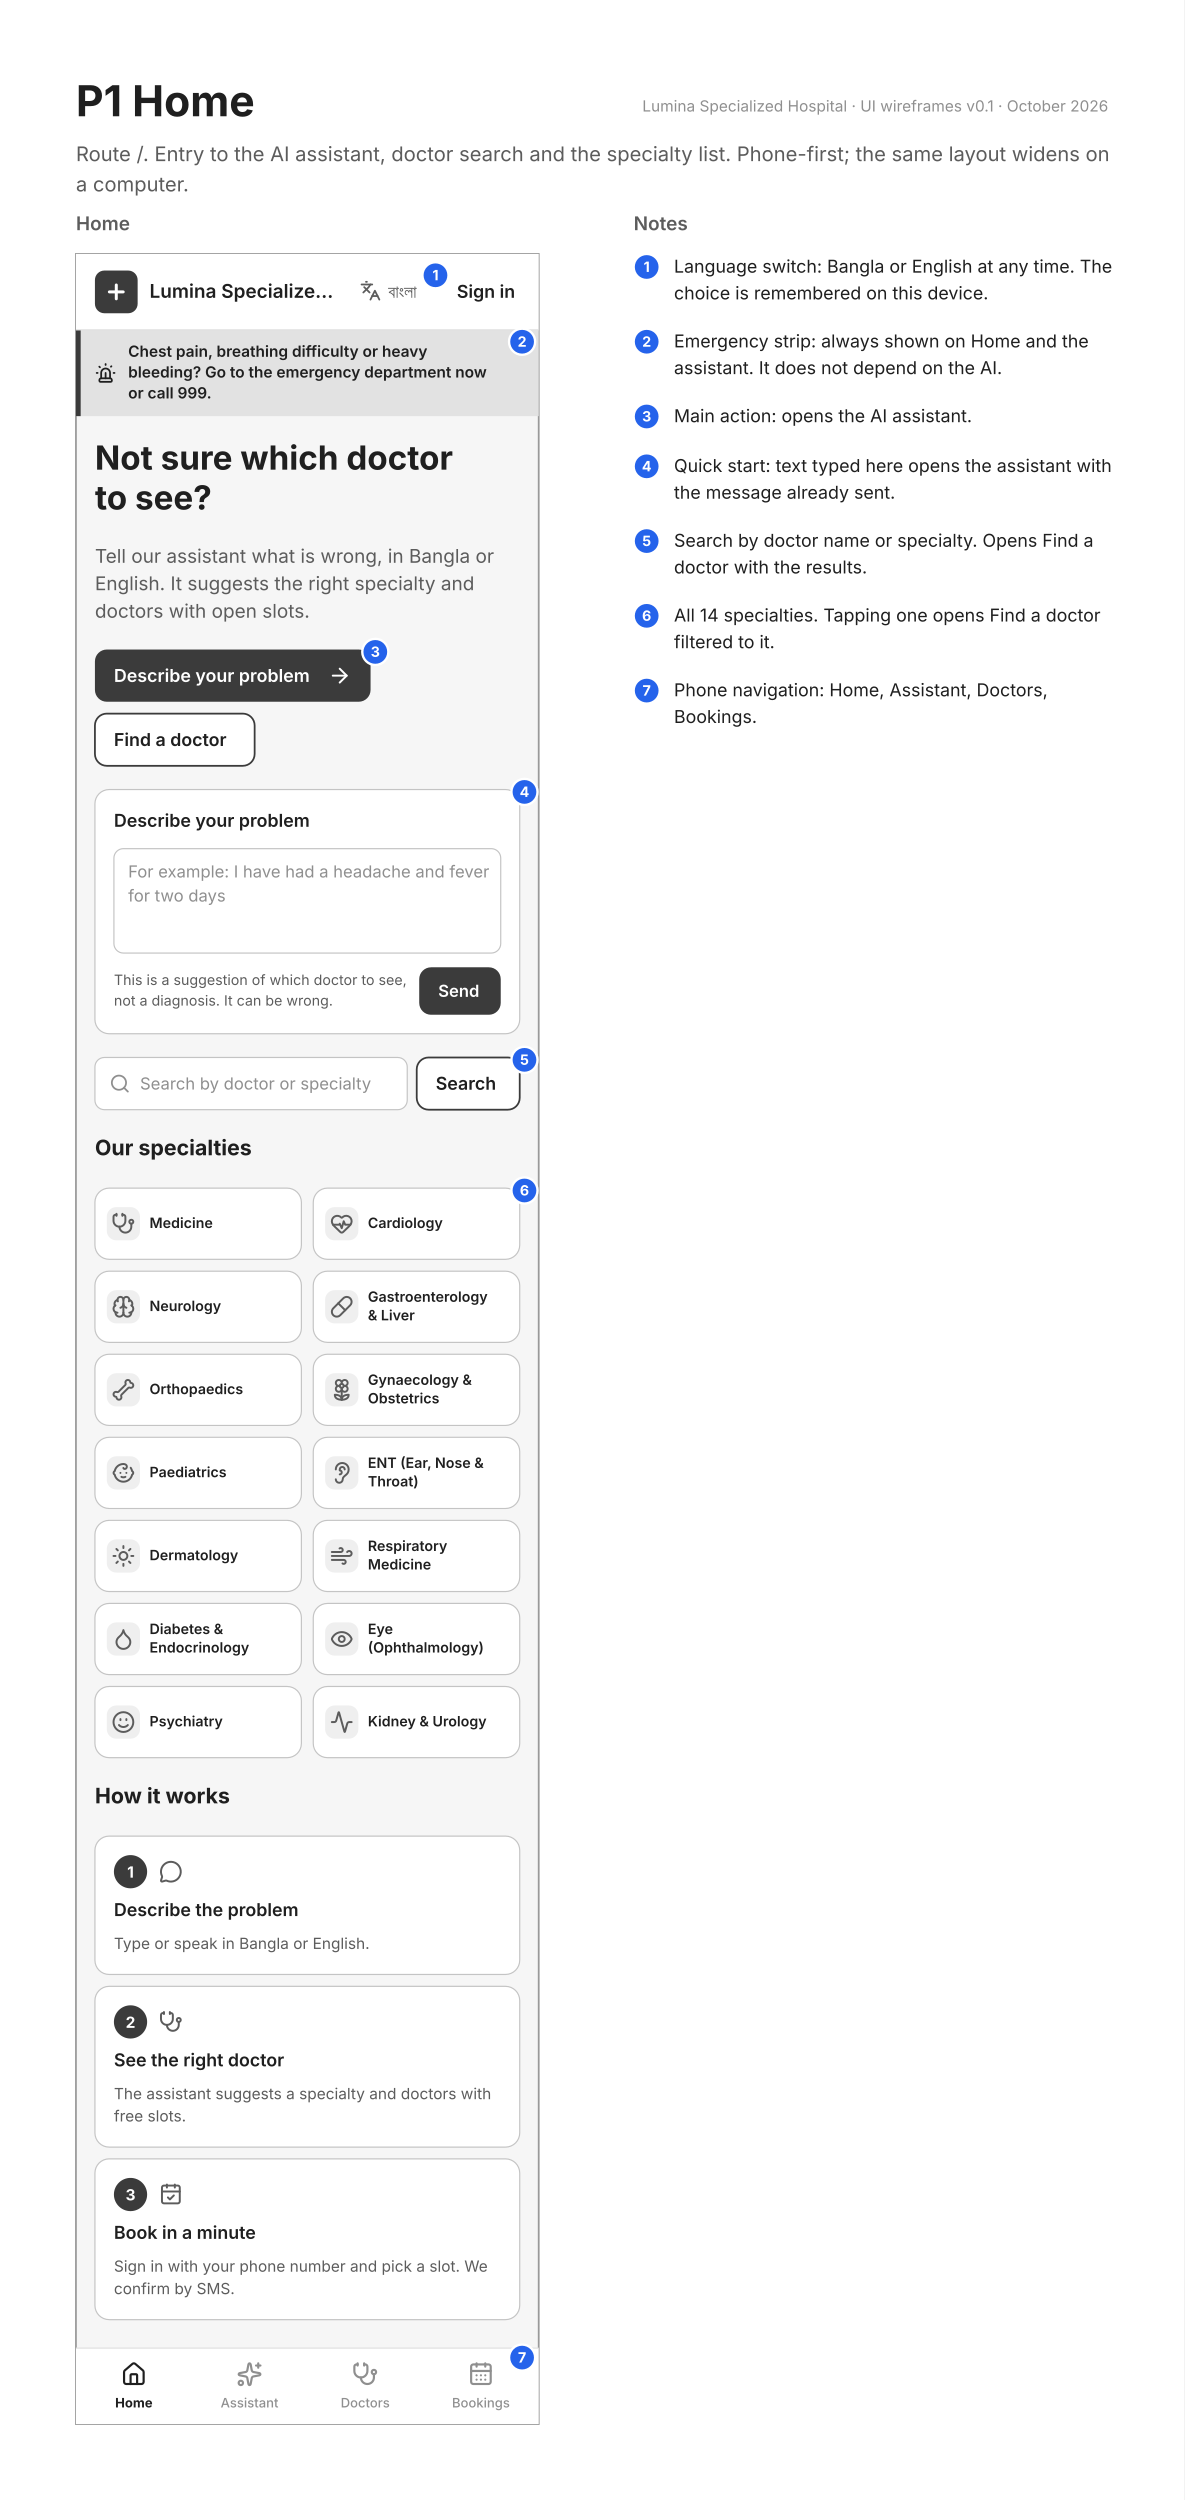
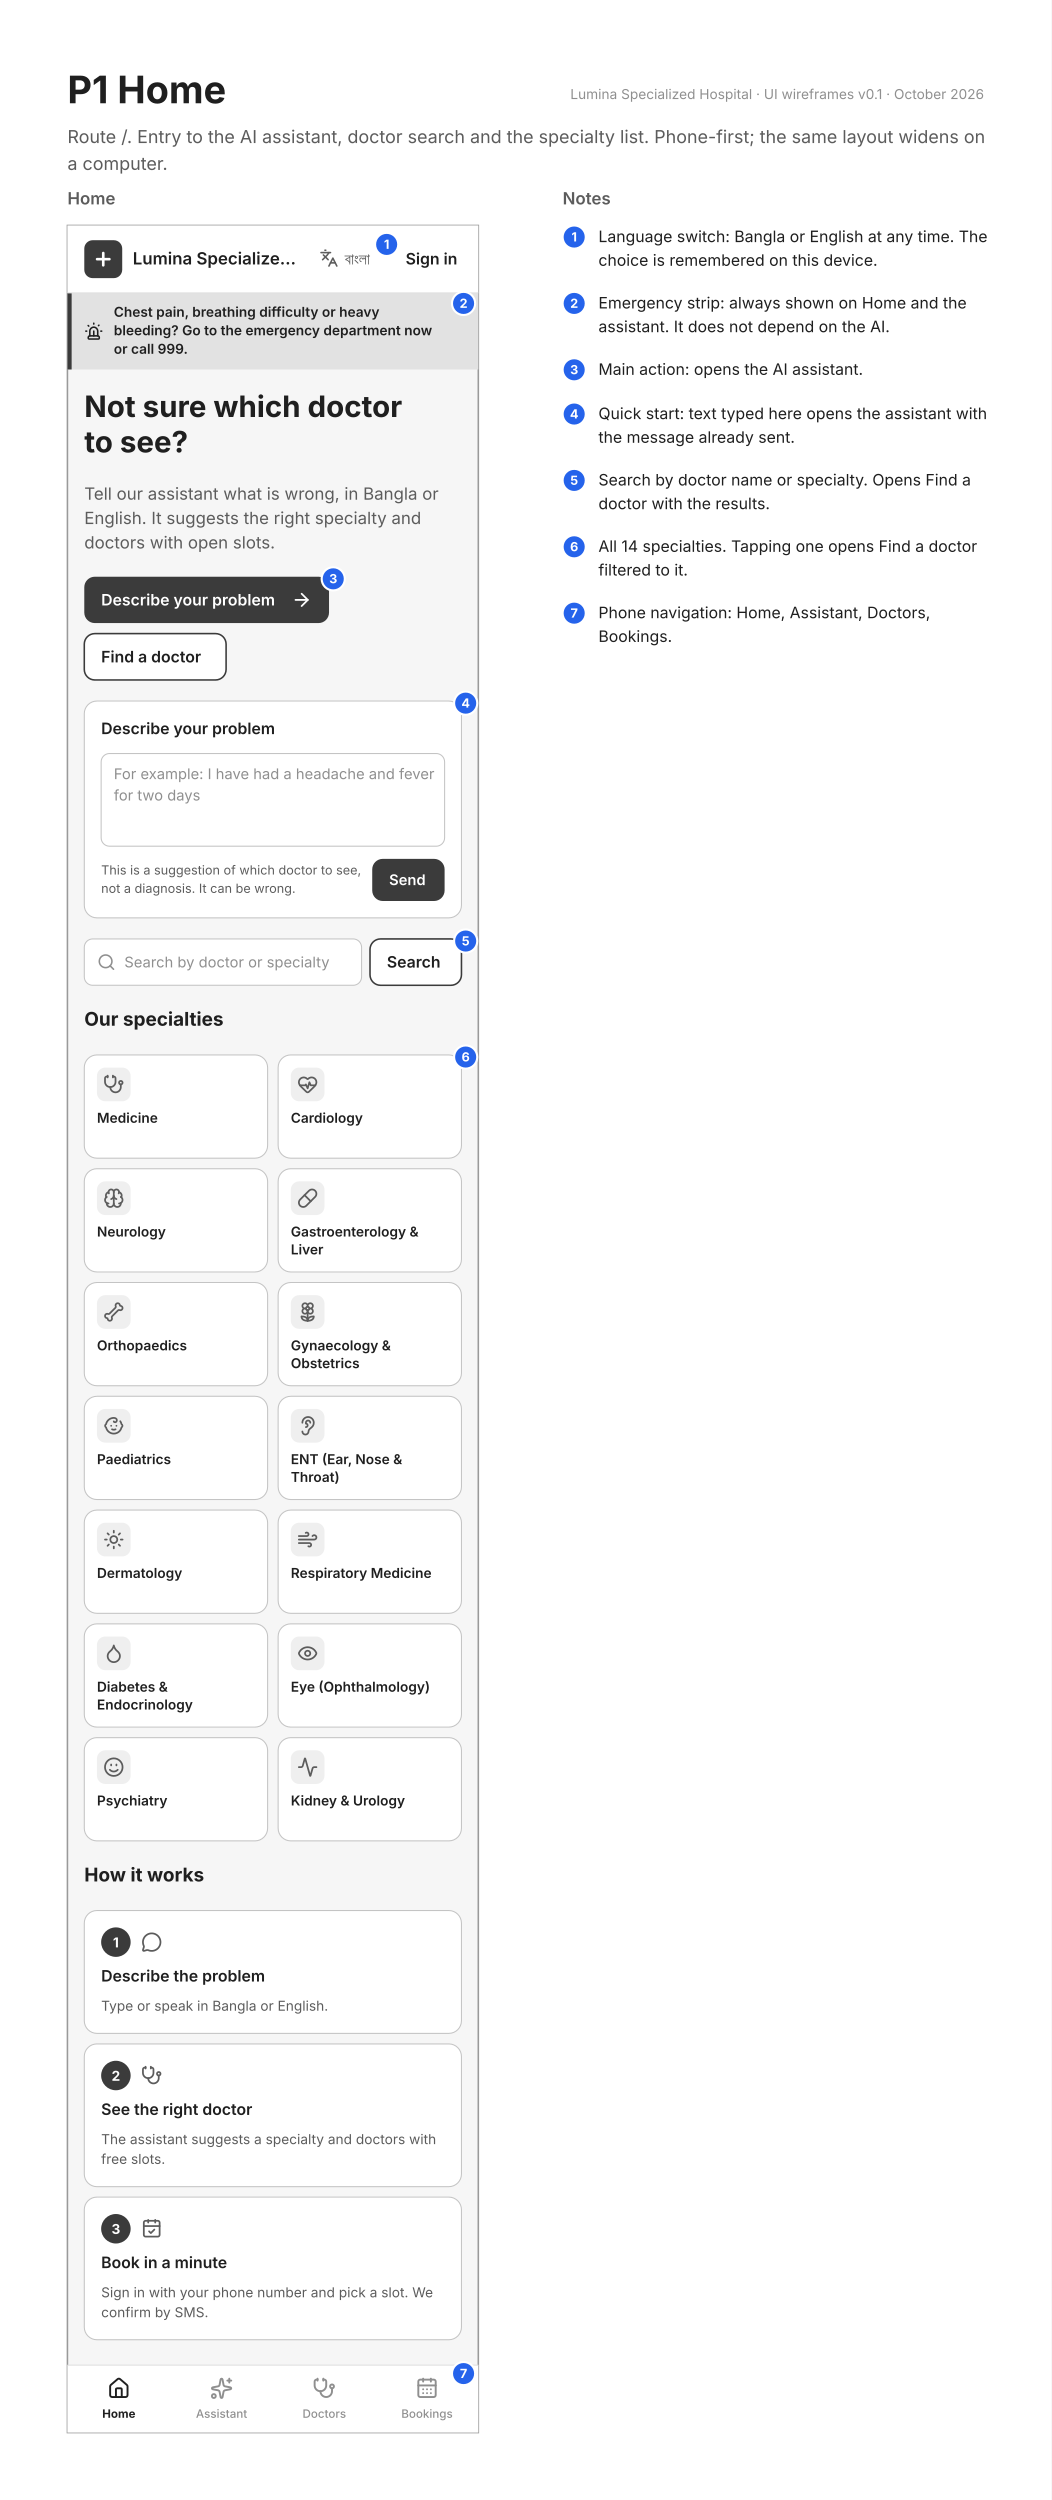
- <svg xmlns="http://www.w3.org/2000/svg" width="998" height="2106.9" viewBox="0 0 998 2106.9">
+ <svg xmlns="http://www.w3.org/2000/svg" width="998" height="2372.9" viewBox="0 0 998 2372.9">
  <g id="P1 Home">
-     <rect id="background" x="0" y="0" width="998" height="2106.9" fill="#FFFFFF" />
+     <rect id="background" x="0" y="0" width="998" height="2372.9" fill="#FFFFFF" />
    <text id="title" x="64" y="98" font-family="Inter" font-size="36" font-weight="700" fill="#1F1F1F" text-anchor="start">P1  Home</text>
    <text id="text-Route-Entry-to-the-AI" font-family="Inter" font-size="17" font-weight="400" fill="#5C5C5C" text-anchor="start">
      <tspan x="64" y="135.8">Route /. Entry to the AI assistant, doctor search and the specialty list. Phone-first; the same layout widens on</tspan>
      <tspan x="64" y="161.3">a computer.</tspan>
    </text>
    <text id="meta" x="934" y="94" font-family="Inter" font-size="13" font-weight="400" fill="#8F8F8F" text-anchor="end">Lumina Specialized Hospital · UI wireframes v0.1 · October 2026</text>
    <text id="caption-Home" x="64" y="194" font-family="Inter" font-size="16" font-weight="600" fill="#5C5C5C" text-anchor="start">Home</text>
    <g id="phone-screen">
-       <rect x="64" y="214" width="390" height="1828.9" fill="#F6F6F6" stroke="#9A9A9A" stroke-width="1.5" />
+       <rect x="64" y="214" width="390" height="2094.9" fill="#F6F6F6" stroke="#9A9A9A" stroke-width="1.5" />
      <text id="text-Not-sure-which-doctor-to" font-family="Inter" font-size="28" font-weight="700" fill="#1F1F1F" text-anchor="start">
        <tspan x="80" y="395.8">Not sure which doctor</tspan>
        <tspan x="80" y="429.4">to see?</tspan>
      </text>
      <text id="text-Tell-our-assistant-what" font-family="Inter" font-size="16" font-weight="400" fill="#5C5C5C" text-anchor="start">
        <tspan x="80" y="474.3">Tell our assistant what is wrong, in Bangla or</tspan>
        <tspan x="80" y="497.4">English. It suggests the right specialty and</tspan>
        <tspan x="80" y="520.6">doctors with open slots.</tspan>
      </text>
      <g id="button-Describe-your-problem">
        <rect x="80" y="547.4" width="232.3" height="44" rx="10" fill="#3B3B3B" />
        <text id="label-Describe-your-problem" x="96" y="574.7" font-family="Inter" font-size="15" font-weight="600" fill="#FFFFFF">Describe your problem</text>
        <svg id="icon-ArrowRight" x="276.3" y="559.4" width="20" height="20" viewBox="0 0 24 24" fill="none" stroke="#FFFFFF" stroke-width="2" stroke-linecap="round" stroke-linejoin="round">
          <path d="M5 12h14" />
          <path d="m12 5 7 7-7 7" />
        </svg>
      </g>
      <g id="button-Find-a-doctor">
        <rect x="80" y="601.4" width="134.6" height="44" rx="10" fill="#FFFFFF" stroke="#3B3B3B" stroke-width="1.5" />
        <text id="label-Find-a-doctor" x="96" y="628.7" font-family="Inter" font-size="15" font-weight="600" fill="#1F1F1F">Find a doctor</text>
      </g>
      <g id="box">
        <rect x="80" y="665.4" width="358" height="205.8" rx="12" fill="#FFFFFF" stroke="#C4C4C4" stroke-width="1" />
        <text id="text-Describe-your-problem" font-family="Inter" font-size="15" font-weight="600" fill="#1F1F1F" text-anchor="start">
          <tspan x="96" y="696.8">Describe your problem</tspan>
        </text>
        <g id="input-For-example-I-have-had-a-headache-">
          <rect x="96" y="715.2" width="326" height="88" rx="8" fill="#FFFFFF" stroke="#C4C4C4" stroke-width="1" />
          <text id="text-For-example-I-have-had" font-family="Inter" font-size="14" font-weight="400" fill="#8F8F8F" text-anchor="start">
            <tspan x="108" y="739.5">For example: I have had a headache and fever</tspan>
            <tspan x="108" y="759.8">for two days</tspan>
          </text>
        </g>
        <text id="text-This-is-a-suggestion-of-2" font-family="Inter" font-size="12" font-weight="400" fill="#5C5C5C" text-anchor="start">
          <tspan x="96" y="830.1">This is a suggestion of which doctor to see,</tspan>
          <tspan x="96" y="847.5">not a diagnosis. It can be wrong.</tspan>
        </text>
        <g id="button-Send-2">
          <rect x="353.3" y="815.2" width="68.7" height="40" rx="10" fill="#3B3B3B" />
          <text id="label-Send-2" x="369.3" y="840.1" font-family="Inter" font-size="14" font-weight="600" fill="#FFFFFF">Send</text>
        </g>
      </g>
      <g id="input-Search-by-doctor-or-specialty-2">
        <rect x="80" y="891.2" width="263.2" height="44" rx="8" fill="#FFFFFF" stroke="#C4C4C4" stroke-width="1" />
        <svg id="icon-Search-2" x="92" y="904.2" width="18" height="18" viewBox="0 0 24 24" fill="none" stroke="#8F8F8F" stroke-width="2" stroke-linecap="round" stroke-linejoin="round">
          <path d="m21 21-4.34-4.34" />
          <circle cx="11" cy="11" r="8" />
        </svg>
        <text id="value-Search-by-doctor-or-specialty-2" x="118" y="918.2" font-family="Inter" font-size="14" fill="#8F8F8F">Search by doctor or specialty</text>
      </g>
      <g id="button-Search-2">
        <rect x="351.2" y="891.2" width="86.8" height="44" rx="10" fill="#FFFFFF" stroke="#3B3B3B" stroke-width="1.5" />
        <text id="label-Search-2" x="367.2" y="918.4" font-family="Inter" font-size="15" font-weight="600" fill="#1F1F1F">Search</text>
      </g>
      <text id="text-Our-specialties" font-family="Inter" font-size="18" font-weight="700" fill="#1F1F1F" text-anchor="start">
        <tspan x="80" y="973.6">Our specialties</tspan>
      </text>
      <g id="specialty-Medicine-2">
-         <rect x="80" y="1001.3" width="174" height="60" rx="12" fill="#FFFFFF" stroke="#C4C4C4" stroke-width="1" />
-         <rect x="90" y="1017.3" width="28" height="28" rx="8" fill="#EFEFEF" />
-         <svg id="icon-Stethoscope-8" x="94" y="1021.3" width="20" height="20" viewBox="0 0 24 24" fill="none" stroke="#5C5C5C" stroke-width="2" stroke-linecap="round" stroke-linejoin="round">
+         <rect x="80" y="1001.3" width="174" height="98" rx="12" fill="#FFFFFF" stroke="#C4C4C4" stroke-width="1" />
+         <rect x="92" y="1013.3" width="32" height="32" rx="8" fill="#EFEFEF" />
+         <svg id="icon-Stethoscope-2" x="98" y="1019.3" width="20" height="20" viewBox="0 0 24 24" fill="none" stroke="#5C5C5C" stroke-width="2" stroke-linecap="round" stroke-linejoin="round">
          <path d="M11 2v2" />
          <path d="M5 2v2" />
          <path d="M5 3H4a2 2 0 0 0-2 2v4a6 6 0 0 0 12 0V5a2 2 0 0 0-2-2h-1" />
          <path d="M8 15a6 6 0 0 0 12 0v-3" />
          <circle cx="20" cy="10" r="2" />
        </svg>
-         <text id="text-Medicine-8" font-family="Inter" font-size="12" font-weight="600" fill="#1F1F1F" text-anchor="start">
-           <tspan x="126" y="1034.9">Medicine</tspan>
+         <text id="text-Medicine-2" font-family="Inter" font-size="13" font-weight="600" fill="#1F1F1F" text-anchor="start">
+           <tspan x="92" y="1065.7">Medicine</tspan>
        </text>
      </g>
      <g id="specialty-Cardiology-2">
-         <rect x="264" y="1001.3" width="174" height="60" rx="12" fill="#FFFFFF" stroke="#C4C4C4" stroke-width="1" />
-         <rect x="274" y="1017.3" width="28" height="28" rx="8" fill="#EFEFEF" />
-         <svg id="icon-HeartPulse-8" x="278" y="1021.3" width="20" height="20" viewBox="0 0 24 24" fill="none" stroke="#5C5C5C" stroke-width="2" stroke-linecap="round" stroke-linejoin="round">
+         <rect x="264" y="1001.3" width="174" height="98" rx="12" fill="#FFFFFF" stroke="#C4C4C4" stroke-width="1" />
+         <rect x="276" y="1013.3" width="32" height="32" rx="8" fill="#EFEFEF" />
+         <svg id="icon-HeartPulse-2" x="282" y="1019.3" width="20" height="20" viewBox="0 0 24 24" fill="none" stroke="#5C5C5C" stroke-width="2" stroke-linecap="round" stroke-linejoin="round">
          <path d="M2 9.5a5.5 5.5 0 0 1 9.591-3.676.56.56 0 0 0 .818 0A5.49 5.49 0 0 1 22 9.5c0 2.29-1.5 4-3 5.5l-5.492 5.313a2 2 0 0 1-3 .019L5 15c-1.5-1.5-3-3.2-3-5.5" />
          <path d="M3.22 13H9.5l.5-1 2 4.5 2-7 1.5 3.5h5.27" />
        </svg>
-         <text id="text-Cardiology-8" font-family="Inter" font-size="12" font-weight="600" fill="#1F1F1F" text-anchor="start">
-           <tspan x="310" y="1034.9">Cardiology</tspan>
+         <text id="text-Cardiology-2" font-family="Inter" font-size="13" font-weight="600" fill="#1F1F1F" text-anchor="start">
+           <tspan x="276" y="1065.7">Cardiology</tspan>
        </text>
      </g>
      <g id="specialty-Neurology-2">
-         <rect x="80" y="1071.3" width="174" height="60" rx="12" fill="#FFFFFF" stroke="#C4C4C4" stroke-width="1" />
-         <rect x="90" y="1087.3" width="28" height="28" rx="8" fill="#EFEFEF" />
-         <svg id="icon-Brain-8" x="94" y="1091.3" width="20" height="20" viewBox="0 0 24 24" fill="none" stroke="#5C5C5C" stroke-width="2" stroke-linecap="round" stroke-linejoin="round">
+         <rect x="80" y="1109.3" width="174" height="98" rx="12" fill="#FFFFFF" stroke="#C4C4C4" stroke-width="1" />
+         <rect x="92" y="1121.3" width="32" height="32" rx="8" fill="#EFEFEF" />
+         <svg id="icon-Brain-2" x="98" y="1127.3" width="20" height="20" viewBox="0 0 24 24" fill="none" stroke="#5C5C5C" stroke-width="2" stroke-linecap="round" stroke-linejoin="round">
          <path d="M12 18V5" />
          <path d="M15 13a4.17 4.17 0 0 1-3-4 4.17 4.17 0 0 1-3 4" />
          <path d="M17.598 6.5A3 3 0 1 0 12 5a3 3 0 1 0-5.598 1.5" />
          <path d="M17.997 5.125a4 4 0 0 1 2.526 5.77" />
          <path d="M18 18a4 4 0 0 0 2-7.464" />
          <path d="M19.967 17.483A4 4 0 1 1 12 18a4 4 0 1 1-7.967-.517" />
          <path d="M6 18a4 4 0 0 1-2-7.464" />
          <path d="M6.003 5.125a4 4 0 0 0-2.526 5.77" />
        </svg>
-         <text id="text-Neurology-8" font-family="Inter" font-size="12" font-weight="600" fill="#1F1F1F" text-anchor="start">
-           <tspan x="126" y="1104.9">Neurology</tspan>
+         <text id="text-Neurology-2" font-family="Inter" font-size="13" font-weight="600" fill="#1F1F1F" text-anchor="start">
+           <tspan x="92" y="1173.7">Neurology</tspan>
        </text>
      </g>
      <g id="specialty-Gastroenterology-Liver-2">
-         <rect x="264" y="1071.3" width="174" height="60" rx="12" fill="#FFFFFF" stroke="#C4C4C4" stroke-width="1" />
-         <rect x="274" y="1087.3" width="28" height="28" rx="8" fill="#EFEFEF" />
-         <svg id="icon-Pill-8" x="278" y="1091.3" width="20" height="20" viewBox="0 0 24 24" fill="none" stroke="#5C5C5C" stroke-width="2" stroke-linecap="round" stroke-linejoin="round">
+         <rect x="264" y="1109.3" width="174" height="98" rx="12" fill="#FFFFFF" stroke="#C4C4C4" stroke-width="1" />
+         <rect x="276" y="1121.3" width="32" height="32" rx="8" fill="#EFEFEF" />
+         <svg id="icon-Pill-2" x="282" y="1127.3" width="20" height="20" viewBox="0 0 24 24" fill="none" stroke="#5C5C5C" stroke-width="2" stroke-linecap="round" stroke-linejoin="round">
          <path d="m10.5 20.5 10-10a4.95 4.95 0 1 0-7-7l-10 10a4.95 4.95 0 1 0 7 7Z" />
          <path d="m8.5 8.5 7 7" />
        </svg>
-         <text id="text-Gastroenterology-Liver-8" font-family="Inter" font-size="12" font-weight="600" fill="#1F1F1F" text-anchor="start">
-           <tspan x="310" y="1097.1">Gastroenterology</tspan>
-           <tspan x="310" y="1112.7">&amp; Liver</tspan>
+         <text id="text-Gastroenterology-Liver-2" font-family="Inter" font-size="13" font-weight="600" fill="#1F1F1F" text-anchor="start">
+           <tspan x="276" y="1173.7">Gastroenterology &amp;</tspan>
+           <tspan x="276" y="1190.6">Liver</tspan>
        </text>
      </g>
      <g id="specialty-Orthopaedics-2">
-         <rect x="80" y="1141.3" width="174" height="60" rx="12" fill="#FFFFFF" stroke="#C4C4C4" stroke-width="1" />
-         <rect x="90" y="1157.3" width="28" height="28" rx="8" fill="#EFEFEF" />
-         <svg id="icon-Bone-8" x="94" y="1161.3" width="20" height="20" viewBox="0 0 24 24" fill="none" stroke="#5C5C5C" stroke-width="2" stroke-linecap="round" stroke-linejoin="round">
+         <rect x="80" y="1217.3" width="174" height="98" rx="12" fill="#FFFFFF" stroke="#C4C4C4" stroke-width="1" />
+         <rect x="92" y="1229.3" width="32" height="32" rx="8" fill="#EFEFEF" />
+         <svg id="icon-Bone-2" x="98" y="1235.3" width="20" height="20" viewBox="0 0 24 24" fill="none" stroke="#5C5C5C" stroke-width="2" stroke-linecap="round" stroke-linejoin="round">
          <path d="M17 10c.7-.7 1.69 0 2.5 0a2.5 2.5 0 1 0 0-5 .5.5 0 0 1-.5-.5 2.5 2.5 0 1 0-5 0c0 .81.7 1.8 0 2.5l-7 7c-.7.7-1.69 0-2.5 0a2.5 2.5 0 0 0 0 5c.28 0 .5.22.5.5a2.5 2.5 0 1 0 5 0c0-.81-.7-1.8 0-2.5Z" />
        </svg>
-         <text id="text-Orthopaedics-8" font-family="Inter" font-size="12" font-weight="600" fill="#1F1F1F" text-anchor="start">
-           <tspan x="126" y="1174.9">Orthopaedics</tspan>
+         <text id="text-Orthopaedics-2" font-family="Inter" font-size="13" font-weight="600" fill="#1F1F1F" text-anchor="start">
+           <tspan x="92" y="1281.7">Orthopaedics</tspan>
        </text>
      </g>
      <g id="specialty-Gynaecology-Obstetrics-2">
-         <rect x="264" y="1141.3" width="174" height="60" rx="12" fill="#FFFFFF" stroke="#C4C4C4" stroke-width="1" />
-         <rect x="274" y="1157.3" width="28" height="28" rx="8" fill="#EFEFEF" />
-         <svg id="icon-Flower2-8" x="278" y="1161.3" width="20" height="20" viewBox="0 0 24 24" fill="none" stroke="#5C5C5C" stroke-width="2" stroke-linecap="round" stroke-linejoin="round">
+         <rect x="264" y="1217.3" width="174" height="98" rx="12" fill="#FFFFFF" stroke="#C4C4C4" stroke-width="1" />
+         <rect x="276" y="1229.3" width="32" height="32" rx="8" fill="#EFEFEF" />
+         <svg id="icon-Flower2-2" x="282" y="1235.3" width="20" height="20" viewBox="0 0 24 24" fill="none" stroke="#5C5C5C" stroke-width="2" stroke-linecap="round" stroke-linejoin="round">
          <path d="M12 5a3 3 0 1 1 3 3m-3-3a3 3 0 1 0-3 3m3-3v1M9 8a3 3 0 1 0 3 3M9 8h1m5 0a3 3 0 1 1-3 3m3-3h-1m-2 3v-1" />
          <circle cx="12" cy="8" r="2" />
          <path d="M12 10v12" />
          <path d="M12 22c4.2 0 7-1.667 7-5-4.2 0-7 1.667-7 5Z" />
          <path d="M12 22c-4.2 0-7-1.667-7-5 4.2 0 7 1.667 7 5Z" />
        </svg>
-         <text id="text-Gynaecology-Obstetrics-8" font-family="Inter" font-size="12" font-weight="600" fill="#1F1F1F" text-anchor="start">
-           <tspan x="310" y="1167.1">Gynaecology &amp;</tspan>
-           <tspan x="310" y="1182.7">Obstetrics</tspan>
+         <text id="text-Gynaecology-Obstetrics-2" font-family="Inter" font-size="13" font-weight="600" fill="#1F1F1F" text-anchor="start">
+           <tspan x="276" y="1281.7">Gynaecology &amp;</tspan>
+           <tspan x="276" y="1298.6">Obstetrics</tspan>
        </text>
      </g>
      <g id="specialty-Paediatrics-2">
-         <rect x="80" y="1211.3" width="174" height="60" rx="12" fill="#FFFFFF" stroke="#C4C4C4" stroke-width="1" />
-         <rect x="90" y="1227.3" width="28" height="28" rx="8" fill="#EFEFEF" />
-         <svg id="icon-Baby-8" x="94" y="1231.3" width="20" height="20" viewBox="0 0 24 24" fill="none" stroke="#5C5C5C" stroke-width="2" stroke-linecap="round" stroke-linejoin="round">
+         <rect x="80" y="1325.3" width="174" height="98" rx="12" fill="#FFFFFF" stroke="#C4C4C4" stroke-width="1" />
+         <rect x="92" y="1337.3" width="32" height="32" rx="8" fill="#EFEFEF" />
+         <svg id="icon-Baby-2" x="98" y="1343.3" width="20" height="20" viewBox="0 0 24 24" fill="none" stroke="#5C5C5C" stroke-width="2" stroke-linecap="round" stroke-linejoin="round">
          <path d="M10 16c.5.3 1.2.5 2 .5s1.5-.2 2-.5" />
          <path d="M15 12h.01" />
          <path d="M19.38 6.813A9 9 0 0 1 20.8 10.2a2 2 0 0 1 0 3.6 9 9 0 0 1-17.6 0 2 2 0 0 1 0-3.6A9 9 0 0 1 12 3c2 0 3.5 1.1 3.5 2.5s-.9 2.5-2 2.5c-.8 0-1.5-.4-1.5-1" />
          <path d="M9 12h.01" />
        </svg>
-         <text id="text-Paediatrics-8" font-family="Inter" font-size="12" font-weight="600" fill="#1F1F1F" text-anchor="start">
-           <tspan x="126" y="1244.9">Paediatrics</tspan>
+         <text id="text-Paediatrics-2" font-family="Inter" font-size="13" font-weight="600" fill="#1F1F1F" text-anchor="start">
+           <tspan x="92" y="1389.7">Paediatrics</tspan>
        </text>
      </g>
      <g id="specialty-ENT-Ear-Nose-Throat-2">
-         <rect x="264" y="1211.3" width="174" height="60" rx="12" fill="#FFFFFF" stroke="#C4C4C4" stroke-width="1" />
-         <rect x="274" y="1227.3" width="28" height="28" rx="8" fill="#EFEFEF" />
-         <svg id="icon-Ear-8" x="278" y="1231.3" width="20" height="20" viewBox="0 0 24 24" fill="none" stroke="#5C5C5C" stroke-width="2" stroke-linecap="round" stroke-linejoin="round">
+         <rect x="264" y="1325.3" width="174" height="98" rx="12" fill="#FFFFFF" stroke="#C4C4C4" stroke-width="1" />
+         <rect x="276" y="1337.3" width="32" height="32" rx="8" fill="#EFEFEF" />
+         <svg id="icon-Ear-2" x="282" y="1343.3" width="20" height="20" viewBox="0 0 24 24" fill="none" stroke="#5C5C5C" stroke-width="2" stroke-linecap="round" stroke-linejoin="round">
          <path d="M6 8.5a6.5 6.5 0 1 1 13 0c0 6-6 6-6 10a3.5 3.5 0 1 1-7 0" />
          <path d="M15 8.5a2.5 2.5 0 0 0-5 0v1a2 2 0 1 1 0 4" />
        </svg>
-         <text id="text-ENT-Ear-Nose-Throat-8" font-family="Inter" font-size="12" font-weight="600" fill="#1F1F1F" text-anchor="start">
-           <tspan x="310" y="1237.1">ENT (Ear, Nose &amp;</tspan>
-           <tspan x="310" y="1252.7">Throat)</tspan>
+         <text id="text-ENT-Ear-Nose-Throat-2" font-family="Inter" font-size="13" font-weight="600" fill="#1F1F1F" text-anchor="start">
+           <tspan x="276" y="1389.7">ENT (Ear, Nose &amp;</tspan>
+           <tspan x="276" y="1406.6">Throat)</tspan>
        </text>
      </g>
      <g id="specialty-Dermatology-2">
-         <rect x="80" y="1281.3" width="174" height="60" rx="12" fill="#FFFFFF" stroke="#C4C4C4" stroke-width="1" />
-         <rect x="90" y="1297.3" width="28" height="28" rx="8" fill="#EFEFEF" />
-         <svg id="icon-Sun-8" x="94" y="1301.3" width="20" height="20" viewBox="0 0 24 24" fill="none" stroke="#5C5C5C" stroke-width="2" stroke-linecap="round" stroke-linejoin="round">
+         <rect x="80" y="1433.3" width="174" height="98" rx="12" fill="#FFFFFF" stroke="#C4C4C4" stroke-width="1" />
+         <rect x="92" y="1445.3" width="32" height="32" rx="8" fill="#EFEFEF" />
+         <svg id="icon-Sun-2" x="98" y="1451.3" width="20" height="20" viewBox="0 0 24 24" fill="none" stroke="#5C5C5C" stroke-width="2" stroke-linecap="round" stroke-linejoin="round">
          <circle cx="12" cy="12" r="4" />
          <path d="M12 2v2" />
          <path d="M12 20v2" />
          <path d="m4.93 4.93 1.41 1.41" />
          <path d="m17.66 17.66 1.41 1.41" />
          <path d="M2 12h2" />
          <path d="M20 12h2" />
          <path d="m6.34 17.66-1.41 1.41" />
          <path d="m19.07 4.93-1.41 1.41" />
        </svg>
-         <text id="text-Dermatology-8" font-family="Inter" font-size="12" font-weight="600" fill="#1F1F1F" text-anchor="start">
-           <tspan x="126" y="1314.9">Dermatology</tspan>
+         <text id="text-Dermatology-2" font-family="Inter" font-size="13" font-weight="600" fill="#1F1F1F" text-anchor="start">
+           <tspan x="92" y="1497.7">Dermatology</tspan>
        </text>
      </g>
      <g id="specialty-Respiratory-Medicine-2">
-         <rect x="264" y="1281.3" width="174" height="60" rx="12" fill="#FFFFFF" stroke="#C4C4C4" stroke-width="1" />
-         <rect x="274" y="1297.3" width="28" height="28" rx="8" fill="#EFEFEF" />
-         <svg id="icon-Wind-8" x="278" y="1301.3" width="20" height="20" viewBox="0 0 24 24" fill="none" stroke="#5C5C5C" stroke-width="2" stroke-linecap="round" stroke-linejoin="round">
+         <rect x="264" y="1433.3" width="174" height="98" rx="12" fill="#FFFFFF" stroke="#C4C4C4" stroke-width="1" />
+         <rect x="276" y="1445.3" width="32" height="32" rx="8" fill="#EFEFEF" />
+         <svg id="icon-Wind-2" x="282" y="1451.3" width="20" height="20" viewBox="0 0 24 24" fill="none" stroke="#5C5C5C" stroke-width="2" stroke-linecap="round" stroke-linejoin="round">
          <path d="M12.8 19.6A2 2 0 1 0 14 16H2" />
          <path d="M17.5 8a2.5 2.5 0 1 1 2 4H2" />
          <path d="M9.8 4.4A2 2 0 1 1 11 8H2" />
        </svg>
-         <text id="text-Respiratory-Medicine-8" font-family="Inter" font-size="12" font-weight="600" fill="#1F1F1F" text-anchor="start">
-           <tspan x="310" y="1307.1">Respiratory</tspan>
-           <tspan x="310" y="1322.7">Medicine</tspan>
+         <text id="text-Respiratory-Medicine-2" font-family="Inter" font-size="13" font-weight="600" fill="#1F1F1F" text-anchor="start">
+           <tspan x="276" y="1497.7">Respiratory Medicine</tspan>
        </text>
      </g>
      <g id="specialty-Diabetes-Endocrinology-2">
-         <rect x="80" y="1351.3" width="174" height="60" rx="12" fill="#FFFFFF" stroke="#C4C4C4" stroke-width="1" />
-         <rect x="90" y="1367.3" width="28" height="28" rx="8" fill="#EFEFEF" />
-         <svg id="icon-Droplet-8" x="94" y="1371.3" width="20" height="20" viewBox="0 0 24 24" fill="none" stroke="#5C5C5C" stroke-width="2" stroke-linecap="round" stroke-linejoin="round">
+         <rect x="80" y="1541.3" width="174" height="98" rx="12" fill="#FFFFFF" stroke="#C4C4C4" stroke-width="1" />
+         <rect x="92" y="1553.3" width="32" height="32" rx="8" fill="#EFEFEF" />
+         <svg id="icon-Droplet-2" x="98" y="1559.3" width="20" height="20" viewBox="0 0 24 24" fill="none" stroke="#5C5C5C" stroke-width="2" stroke-linecap="round" stroke-linejoin="round">
          <path d="M12 22a7 7 0 0 0 7-7c0-2-1-3.9-3-5.5s-3.5-4-4-6.5c-.5 2.5-2 4.9-4 6.5C6 11.1 5 13 5 15a7 7 0 0 0 7 7z" />
        </svg>
-         <text id="text-Diabetes-Endocrinology-8" font-family="Inter" font-size="12" font-weight="600" fill="#1F1F1F" text-anchor="start">
-           <tspan x="126" y="1377.1">Diabetes &amp;</tspan>
-           <tspan x="126" y="1392.7">Endocrinology</tspan>
+         <text id="text-Diabetes-Endocrinology-2" font-family="Inter" font-size="13" font-weight="600" fill="#1F1F1F" text-anchor="start">
+           <tspan x="92" y="1605.7">Diabetes &amp;</tspan>
+           <tspan x="92" y="1622.6">Endocrinology</tspan>
        </text>
      </g>
      <g id="specialty-Eye-Ophthalmology-2">
-         <rect x="264" y="1351.3" width="174" height="60" rx="12" fill="#FFFFFF" stroke="#C4C4C4" stroke-width="1" />
-         <rect x="274" y="1367.3" width="28" height="28" rx="8" fill="#EFEFEF" />
-         <svg id="icon-Eye-8" x="278" y="1371.3" width="20" height="20" viewBox="0 0 24 24" fill="none" stroke="#5C5C5C" stroke-width="2" stroke-linecap="round" stroke-linejoin="round">
+         <rect x="264" y="1541.3" width="174" height="98" rx="12" fill="#FFFFFF" stroke="#C4C4C4" stroke-width="1" />
+         <rect x="276" y="1553.3" width="32" height="32" rx="8" fill="#EFEFEF" />
+         <svg id="icon-Eye-2" x="282" y="1559.3" width="20" height="20" viewBox="0 0 24 24" fill="none" stroke="#5C5C5C" stroke-width="2" stroke-linecap="round" stroke-linejoin="round">
          <path d="M2.062 12.348a1 1 0 0 1 0-.696 10.75 10.75 0 0 1 19.876 0 1 1 0 0 1 0 .696 10.75 10.75 0 0 1-19.876 0" />
          <circle cx="12" cy="12" r="3" />
        </svg>
-         <text id="text-Eye-Ophthalmology-8" font-family="Inter" font-size="12" font-weight="600" fill="#1F1F1F" text-anchor="start">
-           <tspan x="310" y="1377.1">Eye</tspan>
-           <tspan x="310" y="1392.7">(Ophthalmology)</tspan>
+         <text id="text-Eye-Ophthalmology-2" font-family="Inter" font-size="13" font-weight="600" fill="#1F1F1F" text-anchor="start">
+           <tspan x="276" y="1605.7">Eye (Ophthalmology)</tspan>
        </text>
      </g>
      <g id="specialty-Psychiatry-2">
-         <rect x="80" y="1421.3" width="174" height="60" rx="12" fill="#FFFFFF" stroke="#C4C4C4" stroke-width="1" />
-         <rect x="90" y="1437.3" width="28" height="28" rx="8" fill="#EFEFEF" />
-         <svg id="icon-Smile-8" x="94" y="1441.3" width="20" height="20" viewBox="0 0 24 24" fill="none" stroke="#5C5C5C" stroke-width="2" stroke-linecap="round" stroke-linejoin="round">
+         <rect x="80" y="1649.3" width="174" height="98" rx="12" fill="#FFFFFF" stroke="#C4C4C4" stroke-width="1" />
+         <rect x="92" y="1661.3" width="32" height="32" rx="8" fill="#EFEFEF" />
+         <svg id="icon-Smile-2" x="98" y="1667.3" width="20" height="20" viewBox="0 0 24 24" fill="none" stroke="#5C5C5C" stroke-width="2" stroke-linecap="round" stroke-linejoin="round">
          <path d="M15 10V9" />
          <path d="M16.472 15a6 6 0 01-8.943 0" />
          <path d="M9 10V9" />
          <circle cx="12" cy="12" r="10" />
        </svg>
-         <text id="text-Psychiatry-8" font-family="Inter" font-size="12" font-weight="600" fill="#1F1F1F" text-anchor="start">
-           <tspan x="126" y="1454.9">Psychiatry</tspan>
+         <text id="text-Psychiatry-2" font-family="Inter" font-size="13" font-weight="600" fill="#1F1F1F" text-anchor="start">
+           <tspan x="92" y="1713.7">Psychiatry</tspan>
        </text>
      </g>
      <g id="specialty-Kidney-Urology-2">
-         <rect x="264" y="1421.3" width="174" height="60" rx="12" fill="#FFFFFF" stroke="#C4C4C4" stroke-width="1" />
-         <rect x="274" y="1437.3" width="28" height="28" rx="8" fill="#EFEFEF" />
-         <svg id="icon-Activity-8" x="278" y="1441.3" width="20" height="20" viewBox="0 0 24 24" fill="none" stroke="#5C5C5C" stroke-width="2" stroke-linecap="round" stroke-linejoin="round">
+         <rect x="264" y="1649.3" width="174" height="98" rx="12" fill="#FFFFFF" stroke="#C4C4C4" stroke-width="1" />
+         <rect x="276" y="1661.3" width="32" height="32" rx="8" fill="#EFEFEF" />
+         <svg id="icon-Activity-2" x="282" y="1667.3" width="20" height="20" viewBox="0 0 24 24" fill="none" stroke="#5C5C5C" stroke-width="2" stroke-linecap="round" stroke-linejoin="round">
          <path d="M22 12h-2.48a2 2 0 0 0-1.93 1.46l-2.35 8.36a.25.25 0 0 1-.48 0L9.24 2.18a.25.25 0 0 0-.48 0l-2.35 8.36A2 2 0 0 1 4.49 12H2" />
        </svg>
-         <text id="text-Kidney-Urology-8" font-family="Inter" font-size="12" font-weight="600" fill="#1F1F1F" text-anchor="start">
-           <tspan x="310" y="1454.9">Kidney &amp; Urology</tspan>
+         <text id="text-Kidney-Urology-2" font-family="Inter" font-size="13" font-weight="600" fill="#1F1F1F" text-anchor="start">
+           <tspan x="276" y="1713.7">Kidney &amp; Urology</tspan>
        </text>
      </g>
      <text id="text-How-it-works" font-family="Inter" font-size="18" font-weight="700" fill="#1F1F1F" text-anchor="start">
-         <tspan x="80" y="1519.8">How it works</tspan>
+         <tspan x="80" y="1785.8">How it works</tspan>
      </text>
      <g id="box-2">
-         <rect x="80" y="1547.4" width="358" height="116.6" rx="12" fill="#FFFFFF" stroke="#C4C4C4" stroke-width="1" />
-         <circle cx="110" cy="1577.4" r="14" fill="#3B3B3B" />
-         <text id="text-1-2" x="110" y="1582.4" font-family="Inter" font-size="13" font-weight="700" fill="#FFFFFF" text-anchor="middle">1</text>
-         <svg id="icon-MessageCircle-2" x="134" y="1567.4" width="20" height="20" viewBox="0 0 24 24" fill="none" stroke="#5C5C5C" stroke-width="2" stroke-linecap="round" stroke-linejoin="round">
+         <rect x="80" y="1813.4" width="358" height="116.6" rx="12" fill="#FFFFFF" stroke="#C4C4C4" stroke-width="1" />
+         <circle cx="110" cy="1843.4" r="14" fill="#3B3B3B" />
+         <text id="text-1-2" x="110" y="1848.4" font-family="Inter" font-size="13" font-weight="700" fill="#FFFFFF" text-anchor="middle">1</text>
+         <svg id="icon-MessageCircle-2" x="134" y="1833.4" width="20" height="20" viewBox="0 0 24 24" fill="none" stroke="#5C5C5C" stroke-width="2" stroke-linecap="round" stroke-linejoin="round">
          <path d="M2.992 16.342a2 2 0 0 1 .094 1.167l-1.065 3.29a1 1 0 0 0 1.236 1.168l3.413-.998a2 2 0 0 1 1.099.092 10 10 0 1 0-4.777-4.719" />
        </svg>
        <text id="text-Describe-the-problem" font-family="Inter" font-size="15" font-weight="600" fill="#1F1F1F" text-anchor="start">
-           <tspan x="96" y="1614.8">Describe the problem</tspan>
+           <tspan x="96" y="1880.8">Describe the problem</tspan>
        </text>
        <text id="text-Type-or-speak-in-Bangla" font-family="Inter" font-size="13" font-weight="400" fill="#5C5C5C" text-anchor="start">
-           <tspan x="96" y="1642.5">Type or speak in Bangla or English.</tspan>
+           <tspan x="96" y="1908.5">Type or speak in Bangla or English.</tspan>
        </text>
      </g>
      <g id="box-3">
-         <rect x="80" y="1674" width="358" height="135.5" rx="12" fill="#FFFFFF" stroke="#C4C4C4" stroke-width="1" />
-         <circle cx="110" cy="1704" r="14" fill="#3B3B3B" />
-         <text id="text-2-2" x="110" y="1709" font-family="Inter" font-size="13" font-weight="700" fill="#FFFFFF" text-anchor="middle">2</text>
-         <svg id="icon-Stethoscope-10" x="134" y="1694" width="20" height="20" viewBox="0 0 24 24" fill="none" stroke="#5C5C5C" stroke-width="2" stroke-linecap="round" stroke-linejoin="round">
+         <rect x="80" y="1940" width="358" height="135.5" rx="12" fill="#FFFFFF" stroke="#C4C4C4" stroke-width="1" />
+         <circle cx="110" cy="1970" r="14" fill="#3B3B3B" />
+         <text id="text-2-2" x="110" y="1975" font-family="Inter" font-size="13" font-weight="700" fill="#FFFFFF" text-anchor="middle">2</text>
+         <svg id="icon-Stethoscope-4" x="134" y="1960" width="20" height="20" viewBox="0 0 24 24" fill="none" stroke="#5C5C5C" stroke-width="2" stroke-linecap="round" stroke-linejoin="round">
          <path d="M11 2v2" />
          <path d="M5 2v2" />
          <path d="M5 3H4a2 2 0 0 0-2 2v4a6 6 0 0 0 12 0V5a2 2 0 0 0-2-2h-1" />
          <path d="M8 15a6 6 0 0 0 12 0v-3" />
          <circle cx="20" cy="10" r="2" />
        </svg>
        <text id="text-See-the-right-doctor" font-family="Inter" font-size="15" font-weight="600" fill="#1F1F1F" text-anchor="start">
-           <tspan x="96" y="1741.4">See the right doctor</tspan>
+           <tspan x="96" y="2007.4">See the right doctor</tspan>
        </text>
        <text id="text-The-assistant-suggests-a" font-family="Inter" font-size="13" font-weight="400" fill="#5C5C5C" text-anchor="start">
-           <tspan x="96" y="1769.1">The assistant suggests a specialty and doctors with</tspan>
-           <tspan x="96" y="1787.9">free slots.</tspan>
+           <tspan x="96" y="2035.1">The assistant suggests a specialty and doctors with</tspan>
+           <tspan x="96" y="2053.9">free slots.</tspan>
        </text>
      </g>
      <g id="box-4">
-         <rect x="80" y="1819.4" width="358" height="135.5" rx="12" fill="#FFFFFF" stroke="#C4C4C4" stroke-width="1" />
-         <circle cx="110" cy="1849.45" r="14" fill="#3B3B3B" />
-         <text id="text-3-2" x="110" y="1854.4" font-family="Inter" font-size="13" font-weight="700" fill="#FFFFFF" text-anchor="middle">3</text>
-         <svg id="icon-CalendarCheck-2" x="134" y="1839.4" width="20" height="20" viewBox="0 0 24 24" fill="none" stroke="#5C5C5C" stroke-width="2" stroke-linecap="round" stroke-linejoin="round">
+         <rect x="80" y="2085.4" width="358" height="135.4" rx="12" fill="#FFFFFF" stroke="#C4C4C4" stroke-width="1" />
+         <circle cx="110" cy="2115.45" r="14" fill="#3B3B3B" />
+         <text id="text-3-2" x="110" y="2120.4" font-family="Inter" font-size="13" font-weight="700" fill="#FFFFFF" text-anchor="middle">3</text>
+         <svg id="icon-CalendarCheck-2" x="134" y="2105.4" width="20" height="20" viewBox="0 0 24 24" fill="none" stroke="#5C5C5C" stroke-width="2" stroke-linecap="round" stroke-linejoin="round">
          <path d="M8 2v3" />
          <path d="M16 2v3" />
          <rect x="3" y="3" width="18" height="18" rx="2" />
          <path d="M3 9h18" />
          <path d="m9 15 2 2 4-4" />
        </svg>
        <text id="text-Book-in-a-minute" font-family="Inter" font-size="15" font-weight="600" fill="#1F1F1F" text-anchor="start">
-           <tspan x="96" y="1886.8">Book in a minute</tspan>
+           <tspan x="96" y="2152.8">Book in a minute</tspan>
        </text>
        <text id="text-Sign-in-with-your-phone" font-family="Inter" font-size="13" font-weight="400" fill="#5C5C5C" text-anchor="start">
-           <tspan x="96" y="1914.5">Sign in with your phone number and pick a slot. We</tspan>
-           <tspan x="96" y="1933.4">confirm by SMS.</tspan>
+           <tspan x="96" y="2180.5">Sign in with your phone number and pick a slot. We</tspan>
+           <tspan x="96" y="2199.4">confirm by SMS.</tspan>
        </text>
      </g>
      <g id="emergency-strip">
        <rect x="64" y="278" width="390" height="72.7" fill="#E2E2E2" />
        <rect x="64" y="278" width="4" height="72.7" fill="#3B3B3B" />
        <svg id="icon-Siren" x="80" y="305.3" width="18" height="18" viewBox="0 0 24 24" fill="none" stroke="#1F1F1F" stroke-width="2" stroke-linecap="round" stroke-linejoin="round">
          <path d="M7 18v-6a5 5 0 1 1 10 0v6" />
          <path d="M5 21a1 1 0 0 0 1 1h12a1 1 0 0 0 1-1v-1a2 2 0 0 0-2-2H7a2 2 0 0 0-2 2z" />
          <path d="M21 12h1" />
          <path d="M18.5 4.5 18 5" />
          <path d="M2 12h1" />
          <path d="M12 2v1" />
          <path d="m4.929 4.929.707.707" />
          <path d="M12 12v6" />
        </svg>
        <text id="text-Chest-pain-breathing-di" font-family="Inter" font-size="13" font-weight="600" fill="#1F1F1F" text-anchor="start">
          <tspan x="108" y="300.7">Chest pain, breathing difficulty or heavy</tspan>
          <tspan x="108" y="318.2">bleeding? Go to the emergency department now</tspan>
          <tspan x="108" y="335.8">or call 999.</tspan>
        </text>
      </g>
      <g id="header">
        <rect x="64" y="214" width="390" height="64" fill="#FFFFFF" />
        <line x1="64" y1="278" x2="454" y2="278" stroke="#E0E0E0" stroke-width="1" />
        <rect x="80" y="228" width="36" height="36" rx="8" fill="#3B3B3B" />
        <svg id="icon-Plus" x="88" y="236" width="20" height="20" viewBox="0 0 24 24" fill="none" stroke="#FFFFFF" stroke-width="3" stroke-linecap="round" stroke-linejoin="round">
          <path d="M5 12h14" />
          <path d="M12 5v14" />
        </svg>
        <text id="text-Lumina-Specialize" x="126" y="251" font-family="Inter" font-size="16" font-weight="600" fill="#1F1F1F" text-anchor="start">Lumina Specialize…</text>
        <text id="text-Sign-in" x="385" y="251" font-family="Inter" font-size="15" font-weight="600" fill="#1F1F1F" text-anchor="start">Sign in</text>
        <text id="text" x="327.2" y="251" font-family="Hind Siliguri" font-size="15" font-weight="500" fill="#5C5C5C" text-anchor="start">বাংলা</text>
        <svg id="icon-Languages" x="303.2" y="236" width="18" height="18" viewBox="0 0 24 24" fill="none" stroke="#5C5C5C" stroke-width="2" stroke-linecap="round" stroke-linejoin="round">
          <path d="m5 8 6 6" />
          <path d="m4 14 6-6 2-3" />
          <path d="M2 5h12" />
          <path d="M7 2h1" />
          <path d="m22 22-5-10-5 10" />
          <path d="M14 18h6" />
        </svg>
      </g>
      <g id="bottom-navigation">
-         <rect x="64" y="1978.9" width="390" height="64" fill="#FFFFFF" />
-         <line x1="64" y1="1978.9" x2="454" y2="1978.9" stroke="#E0E0E0" stroke-width="1" />
-         <svg id="icon-House" x="101.8" y="1989.9" width="22" height="22" viewBox="0 0 24 24" fill="none" stroke="#1F1F1F" stroke-width="2" stroke-linecap="round" stroke-linejoin="round">
+         <rect x="64" y="2244.9" width="390" height="64" fill="#FFFFFF" />
+         <line x1="64" y1="2244.9" x2="454" y2="2244.9" stroke="#E0E0E0" stroke-width="1" />
+         <svg id="icon-House" x="101.8" y="2255.9" width="22" height="22" viewBox="0 0 24 24" fill="none" stroke="#1F1F1F" stroke-width="2" stroke-linecap="round" stroke-linejoin="round">
          <path d="M15 21v-8a1 1 0 0 0-1-1h-4a1 1 0 0 0-1 1v8" />
          <path d="M3 10a2 2 0 0 1 .709-1.528l7-6a2 2 0 0 1 2.582 0l7 6A2 2 0 0 1 21 10v9a2 2 0 0 1-2 2H5a2 2 0 0 1-2-2z" />
        </svg>
-         <text id="text-Home" x="112.8" y="2028.9" font-family="Inter" font-size="11" font-weight="700" fill="#1F1F1F" text-anchor="middle">Home</text>
-         <svg id="icon-Sparkles" x="199.3" y="1989.9" width="22" height="22" viewBox="0 0 24 24" fill="none" stroke="#8F8F8F" stroke-width="2" stroke-linecap="round" stroke-linejoin="round">
+         <text id="text-Home" x="112.8" y="2294.9" font-family="Inter" font-size="11" font-weight="700" fill="#1F1F1F" text-anchor="middle">Home</text>
+         <svg id="icon-Sparkles" x="199.3" y="2255.9" width="22" height="22" viewBox="0 0 24 24" fill="none" stroke="#8F8F8F" stroke-width="2" stroke-linecap="round" stroke-linejoin="round">
          <path d="M11.017 2.814a1 1 0 0 1 1.966 0l1.051 5.558a2 2 0 0 0 1.594 1.594l5.558 1.051a1 1 0 0 1 0 1.966l-5.558 1.051a2 2 0 0 0-1.594 1.594l-1.051 5.558a1 1 0 0 1-1.966 0l-1.051-5.558a2 2 0 0 0-1.594-1.594l-5.558-1.051a1 1 0 0 1 0-1.966l5.558-1.051a2 2 0 0 0 1.594-1.594z" />
          <path d="M20 2v4" />
          <path d="M22 4h-4" />
          <circle cx="4" cy="20" r="2" />
        </svg>
-         <text id="text-Assistant" x="210.3" y="2028.9" font-family="Inter" font-size="11" font-weight="500" fill="#8F8F8F" text-anchor="middle">Assistant</text>
-         <svg id="icon-Stethoscope-11" x="296.8" y="1989.9" width="22" height="22" viewBox="0 0 24 24" fill="none" stroke="#8F8F8F" stroke-width="2" stroke-linecap="round" stroke-linejoin="round">
+         <text id="text-Assistant" x="210.3" y="2294.9" font-family="Inter" font-size="11" font-weight="500" fill="#8F8F8F" text-anchor="middle">Assistant</text>
+         <svg id="icon-Stethoscope-5" x="296.8" y="2255.9" width="22" height="22" viewBox="0 0 24 24" fill="none" stroke="#8F8F8F" stroke-width="2" stroke-linecap="round" stroke-linejoin="round">
          <path d="M11 2v2" />
          <path d="M5 2v2" />
          <path d="M5 3H4a2 2 0 0 0-2 2v4a6 6 0 0 0 12 0V5a2 2 0 0 0-2-2h-1" />
          <path d="M8 15a6 6 0 0 0 12 0v-3" />
          <circle cx="20" cy="10" r="2" />
        </svg>
-         <text id="text-Doctors" x="307.8" y="2028.9" font-family="Inter" font-size="11" font-weight="500" fill="#8F8F8F" text-anchor="middle">Doctors</text>
-         <svg id="icon-CalendarDays" x="394.3" y="1989.9" width="22" height="22" viewBox="0 0 24 24" fill="none" stroke="#8F8F8F" stroke-width="2" stroke-linecap="round" stroke-linejoin="round">
+         <text id="text-Doctors" x="307.8" y="2294.9" font-family="Inter" font-size="11" font-weight="500" fill="#8F8F8F" text-anchor="middle">Doctors</text>
+         <svg id="icon-CalendarDays" x="394.3" y="2255.9" width="22" height="22" viewBox="0 0 24 24" fill="none" stroke="#8F8F8F" stroke-width="2" stroke-linecap="round" stroke-linejoin="round">
          <path d="M8 2v3" />
          <path d="M16 2v3" />
          <rect x="3" y="3" width="18" height="18" rx="2" />
          <path d="M3 9h18" />
          <path d="M8 13h.01" />
          <path d="M12 13h.01" />
          <path d="M16 13h.01" />
          <path d="M8 17h.01" />
          <path d="M12 17h.01" />
          <path d="M16 17h.01" />
        </svg>
-         <text id="text-Bookings" x="405.3" y="2028.9" font-family="Inter" font-size="11" font-weight="500" fill="#8F8F8F" text-anchor="middle">Bookings</text>
+         <text id="text-Bookings" x="405.3" y="2294.9" font-family="Inter" font-size="11" font-weight="500" fill="#8F8F8F" text-anchor="middle">Bookings</text>
      </g>
    </g>
    <g id="notes">
      <text id="text-Notes" x="534" y="194" font-family="Inter" font-size="16" font-weight="600" fill="#5C5C5C" text-anchor="start">Notes</text>
      <g id="note-1-2">
        <circle cx="545" cy="225" r="11" fill="#2563EB" stroke="#FFFFFF" stroke-width="2" />
        <text x="545" y="229.2" font-family="Inter" font-size="12" font-weight="700" fill="#FFFFFF" text-anchor="middle">1</text>
      </g>
      <text id="text-Language-switch-Bangla" font-family="Inter" font-size="15" font-weight="400" fill="#1F1F1F" text-anchor="start">
        <tspan x="568" y="229.8">Language switch: Bangla or English at any time. The</tspan>
        <tspan x="568" y="252.3">choice is remembered on this device.</tspan>
      </text>
      <g id="note-2-2">
        <circle cx="545" cy="288" r="11" fill="#2563EB" stroke="#FFFFFF" stroke-width="2" />
        <text x="545" y="292.2" font-family="Inter" font-size="12" font-weight="700" fill="#FFFFFF" text-anchor="middle">2</text>
      </g>
      <text id="text-Emergency-strip-always" font-family="Inter" font-size="15" font-weight="400" fill="#1F1F1F" text-anchor="start">
        <tspan x="568" y="292.8">Emergency strip: always shown on Home and the</tspan>
        <tspan x="568" y="315.3">assistant. It does not depend on the AI.</tspan>
      </text>
      <g id="note-3-2">
        <circle cx="545" cy="351" r="11" fill="#2563EB" stroke="#FFFFFF" stroke-width="2" />
        <text x="545" y="355.2" font-family="Inter" font-size="12" font-weight="700" fill="#FFFFFF" text-anchor="middle">3</text>
      </g>
      <text id="text-Main-action-opens-the-A" font-family="Inter" font-size="15" font-weight="400" fill="#1F1F1F" text-anchor="start">
        <tspan x="568" y="355.8">Main action: opens the AI assistant.</tspan>
      </text>
      <g id="note-4-2">
        <circle cx="545" cy="393" r="11" fill="#2563EB" stroke="#FFFFFF" stroke-width="2" />
        <text x="545" y="397.2" font-family="Inter" font-size="12" font-weight="700" fill="#FFFFFF" text-anchor="middle">4</text>
      </g>
      <text id="text-Quick-start-text-typed" font-family="Inter" font-size="15" font-weight="400" fill="#1F1F1F" text-anchor="start">
        <tspan x="568" y="397.8">Quick start: text typed here opens the assistant with</tspan>
        <tspan x="568" y="420.3">the message already sent.</tspan>
      </text>
      <g id="note-5-2">
        <circle cx="545" cy="456" r="11" fill="#2563EB" stroke="#FFFFFF" stroke-width="2" />
        <text x="545" y="460.2" font-family="Inter" font-size="12" font-weight="700" fill="#FFFFFF" text-anchor="middle">5</text>
      </g>
      <text id="text-Search-by-doctor-name-or" font-family="Inter" font-size="15" font-weight="400" fill="#1F1F1F" text-anchor="start">
        <tspan x="568" y="460.8">Search by doctor name or specialty. Opens Find a</tspan>
        <tspan x="568" y="483.3">doctor with the results.</tspan>
      </text>
      <g id="note-6-2">
        <circle cx="545" cy="519" r="11" fill="#2563EB" stroke="#FFFFFF" stroke-width="2" />
        <text x="545" y="523.2" font-family="Inter" font-size="12" font-weight="700" fill="#FFFFFF" text-anchor="middle">6</text>
      </g>
      <text id="text-All-14-specialties-Tapp" font-family="Inter" font-size="15" font-weight="400" fill="#1F1F1F" text-anchor="start">
        <tspan x="568" y="523.8">All 14 specialties. Tapping one opens Find a doctor</tspan>
        <tspan x="568" y="546.3">filtered to it.</tspan>
      </text>
      <g id="note-7-2">
        <circle cx="545" cy="582" r="11" fill="#2563EB" stroke="#FFFFFF" stroke-width="2" />
        <text x="545" y="586.2" font-family="Inter" font-size="12" font-weight="700" fill="#FFFFFF" text-anchor="middle">7</text>
      </g>
      <text id="text-Phone-navigation-Home" font-family="Inter" font-size="15" font-weight="400" fill="#1F1F1F" text-anchor="start">
        <tspan x="568" y="586.8">Phone navigation: Home, Assistant, Doctors,</tspan>
        <tspan x="568" y="609.3">Bookings.</tspan>
      </text>
    </g>
    <g id="note-markers">
      <g id="note-1">
        <circle cx="367" cy="232" r="11" fill="#2563EB" stroke="#FFFFFF" stroke-width="2" />
        <text x="367" y="236.2" font-family="Inter" font-size="12" font-weight="700" fill="#FFFFFF" text-anchor="middle">1</text>
      </g>
      <g id="note-2">
        <circle cx="440" cy="288" r="11" fill="#2563EB" stroke="#FFFFFF" stroke-width="2" />
        <text x="440" y="292.2" font-family="Inter" font-size="12" font-weight="700" fill="#FFFFFF" text-anchor="middle">2</text>
      </g>
      <g id="note-3">
        <circle cx="316.3" cy="549.4" r="11" fill="#2563EB" stroke="#FFFFFF" stroke-width="2" />
        <text x="316.3" y="553.6" font-family="Inter" font-size="12" font-weight="700" fill="#FFFFFF" text-anchor="middle">3</text>
      </g>
      <g id="note-4">
        <circle cx="442" cy="667.4" r="11" fill="#2563EB" stroke="#FFFFFF" stroke-width="2" />
        <text x="442" y="671.6" font-family="Inter" font-size="12" font-weight="700" fill="#FFFFFF" text-anchor="middle">4</text>
      </g>
      <g id="note-5">
        <circle cx="442" cy="893.2" r="11" fill="#2563EB" stroke="#FFFFFF" stroke-width="2" />
        <text x="442" y="897.4" font-family="Inter" font-size="12" font-weight="700" fill="#FFFFFF" text-anchor="middle">5</text>
      </g>
      <g id="note-6">
        <circle cx="442" cy="1003.3" r="11" fill="#2563EB" stroke="#FFFFFF" stroke-width="2" />
        <text x="442" y="1007.5" font-family="Inter" font-size="12" font-weight="700" fill="#FFFFFF" text-anchor="middle">6</text>
      </g>
      <g id="note-7">
-         <circle cx="440" cy="1986.9" r="11" fill="#2563EB" stroke="#FFFFFF" stroke-width="2" />
-         <text x="440" y="1991.1" font-family="Inter" font-size="12" font-weight="700" fill="#FFFFFF" text-anchor="middle">7</text>
+         <circle cx="440" cy="2252.9" r="11" fill="#2563EB" stroke="#FFFFFF" stroke-width="2" />
+         <text x="440" y="2257.1" font-family="Inter" font-size="12" font-weight="700" fill="#FFFFFF" text-anchor="middle">7</text>
      </g>
    </g>
  </g>
</svg>
